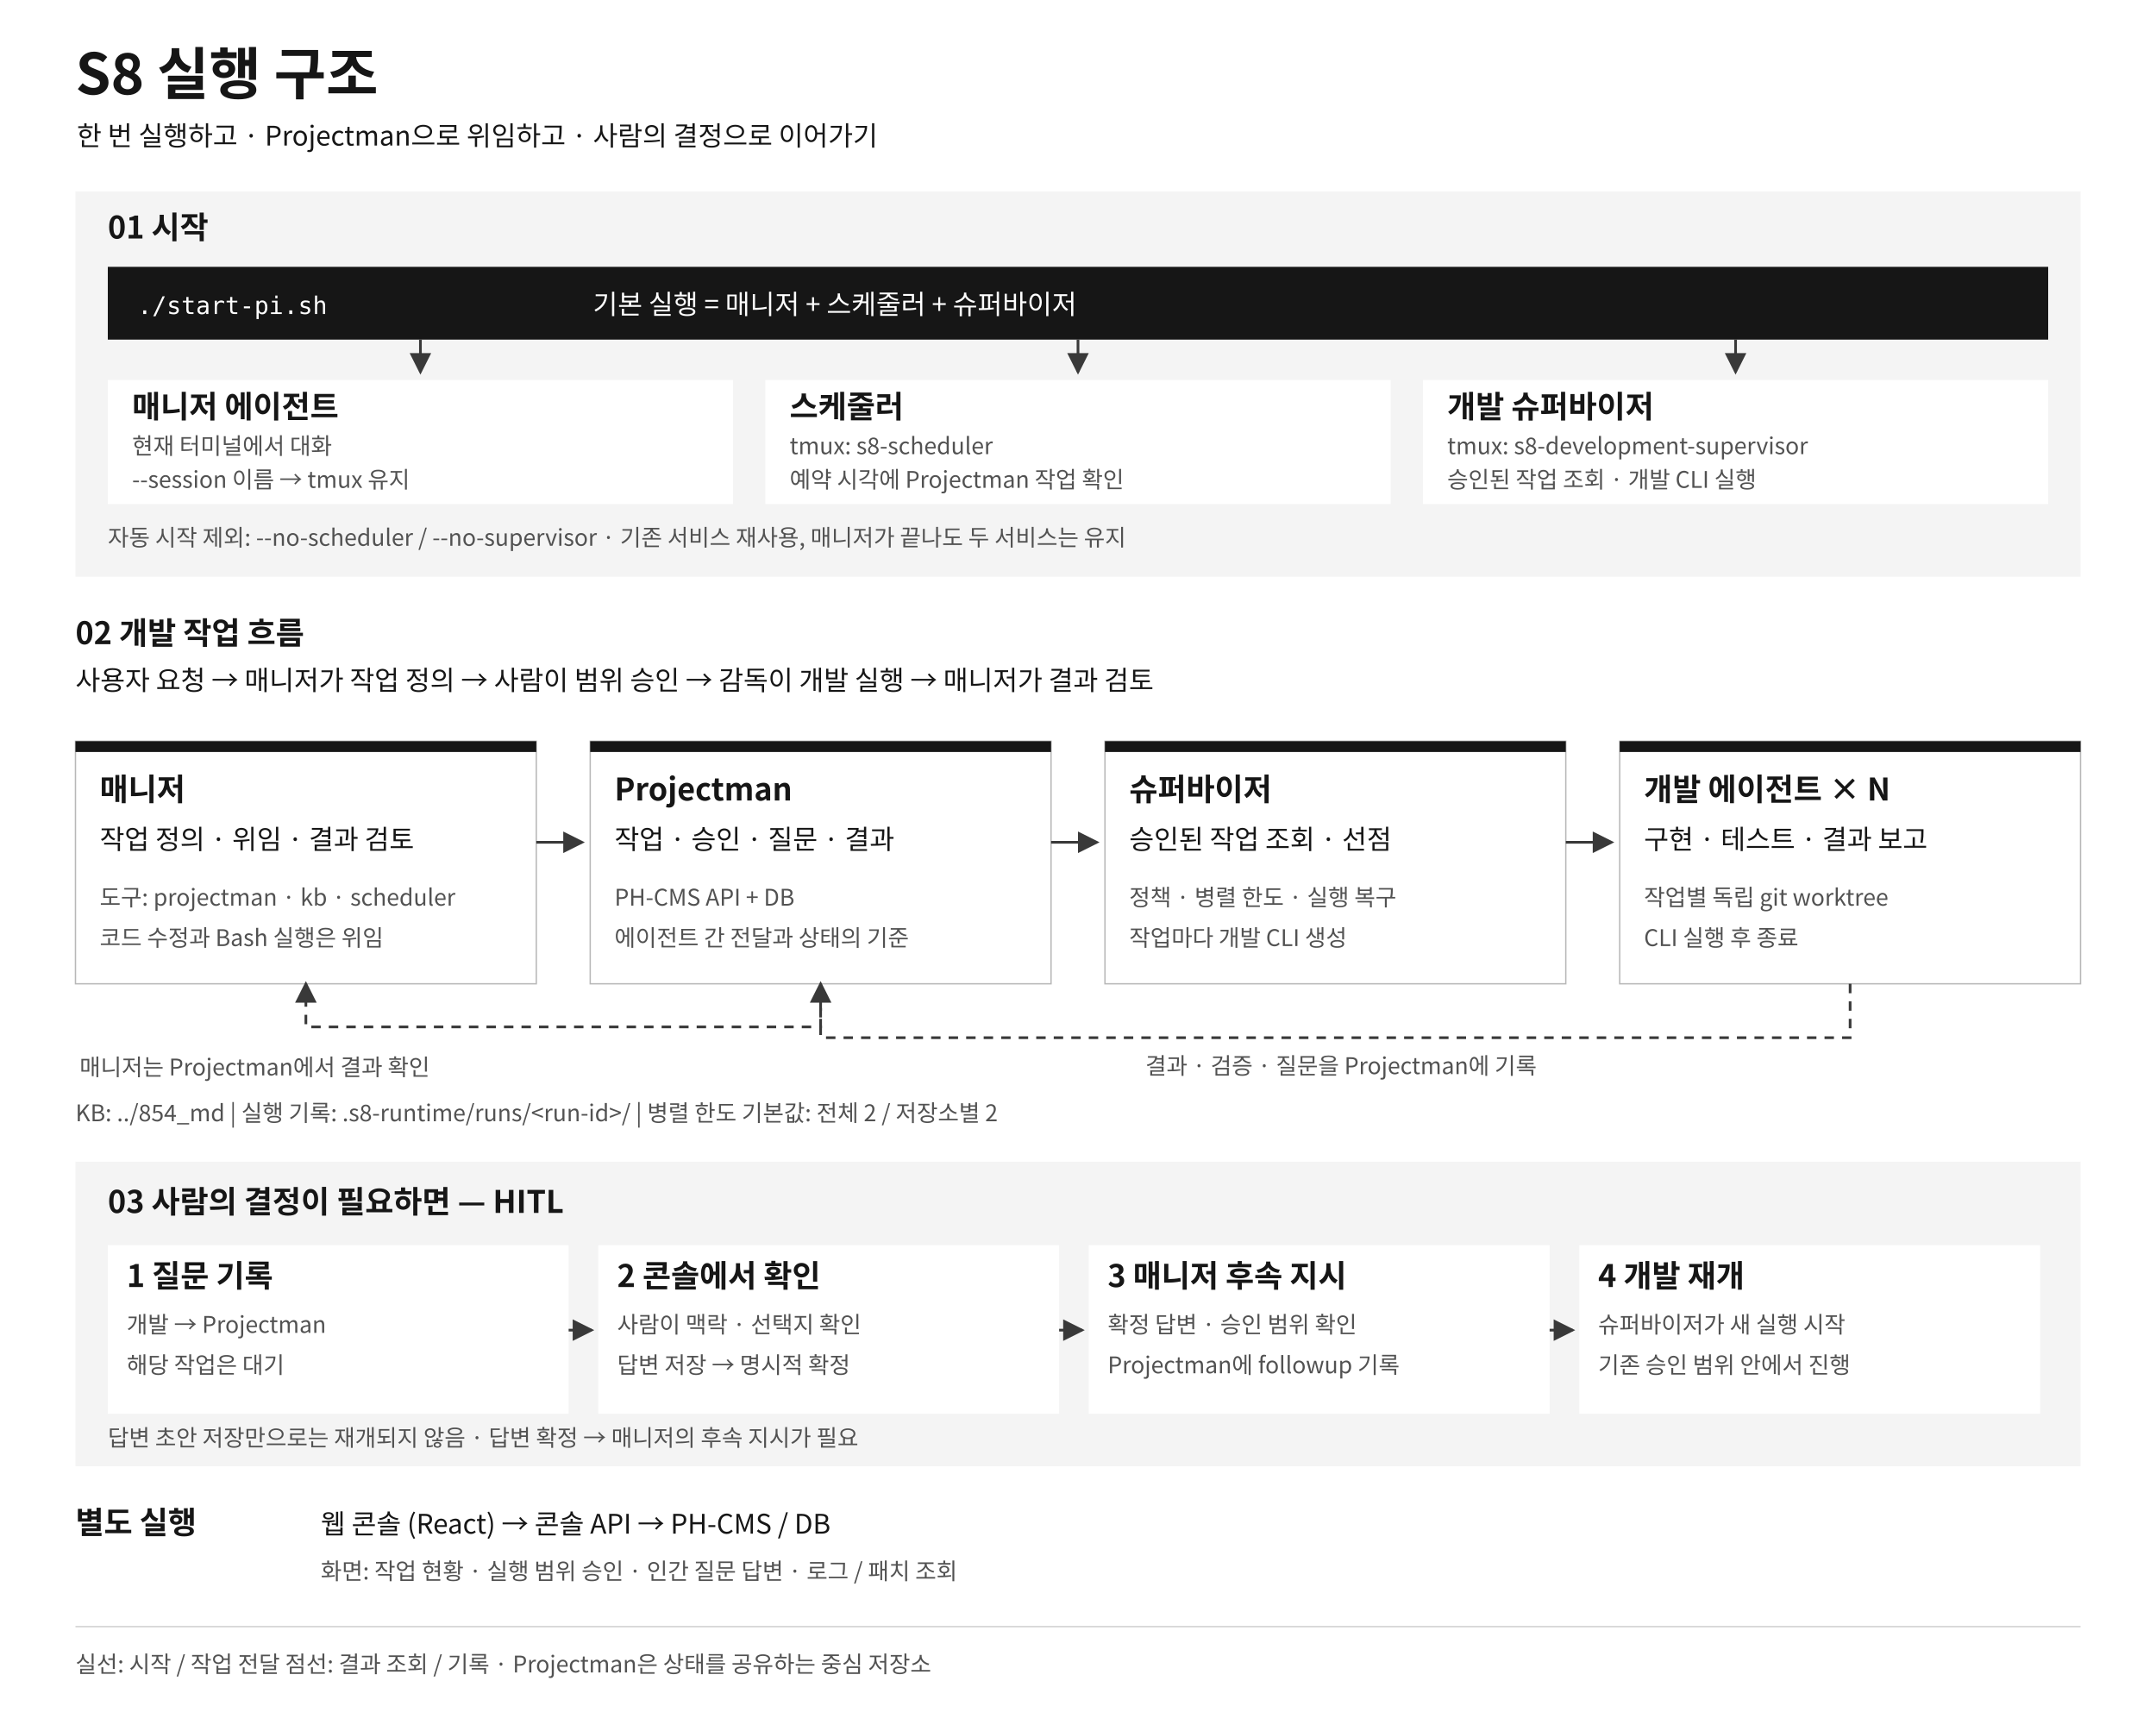
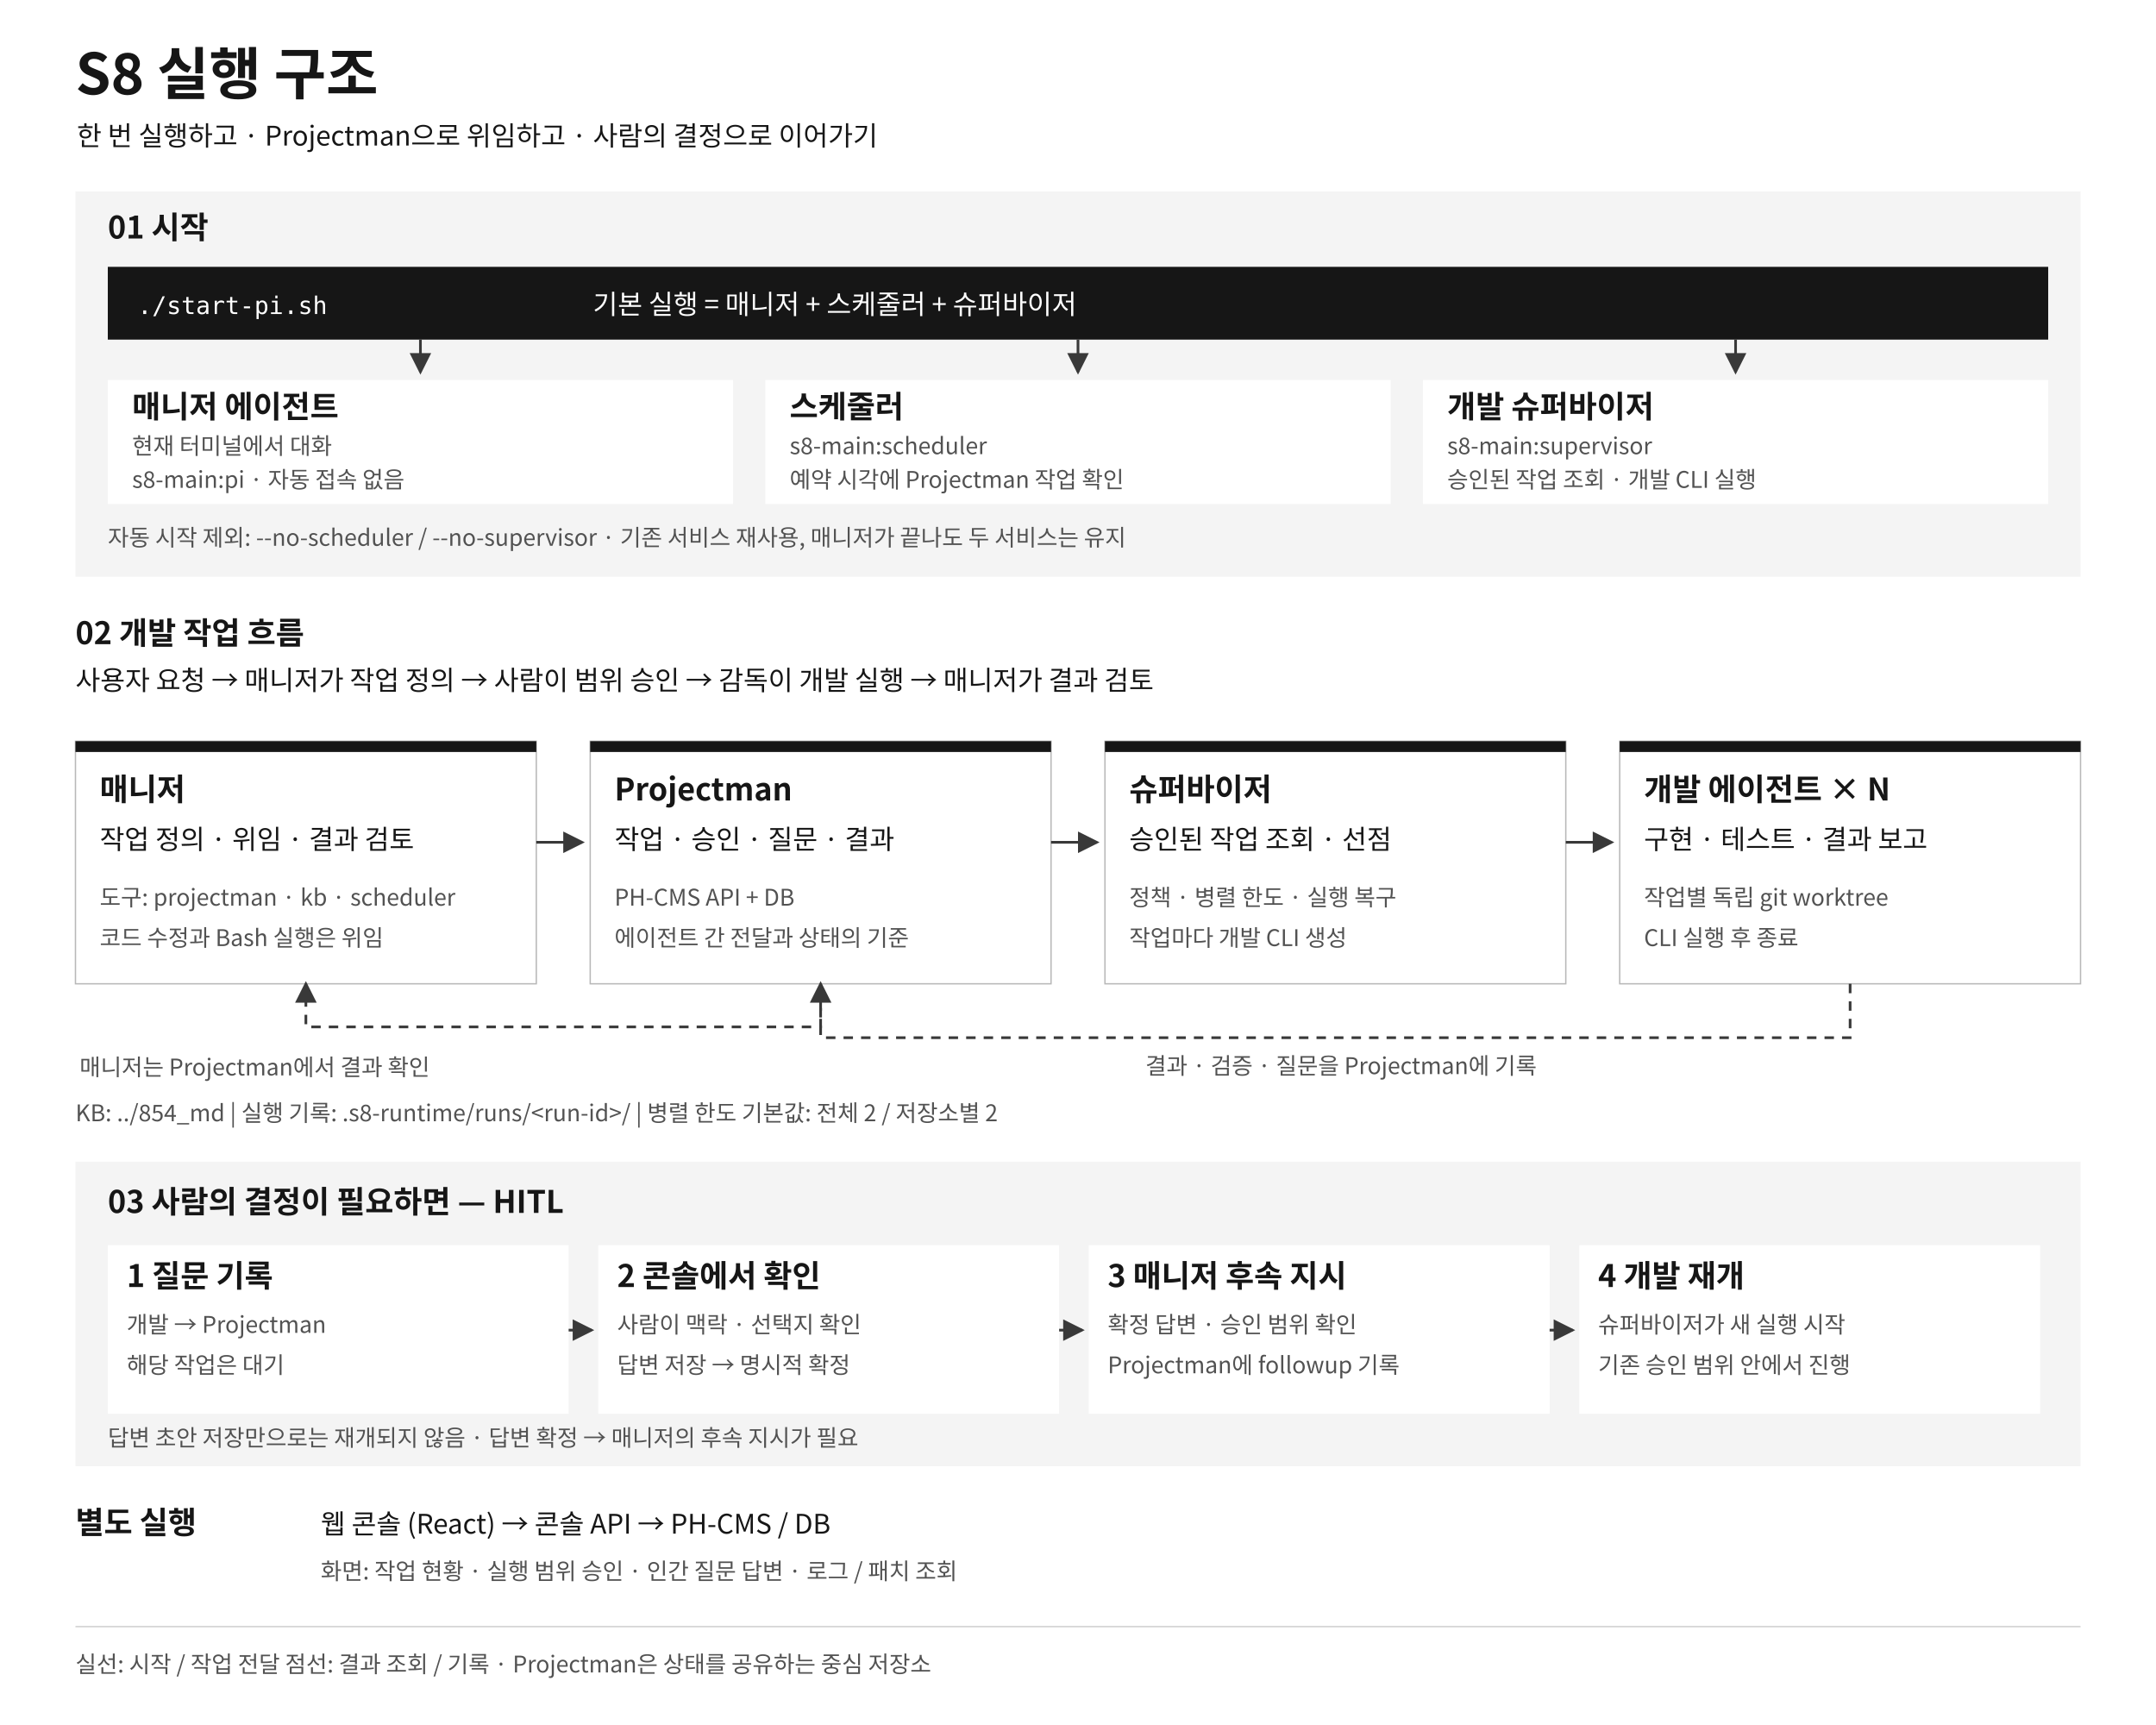
<svg xmlns="http://www.w3.org/2000/svg" width="1600" height="1280" viewBox="0 0 1600 1280" role="img" aria-labelledby="title desc">
  <defs>
    <marker id="arrow" markerWidth="8" markerHeight="8" refX="7" refY="4" orient="auto-start-reverse">
      <path d="M0 0 L8 4 L0 8Z" fill="#393939" />
    </marker>
  </defs>
  <style>text{font-family:'Noto Sans CJK KR',sans-serif;fill:#161616}.title{font-size:42px;font-weight:700}.heading{font-size:23px;font-weight:700}.body{font-size:20px}.small{font-size:17px;fill:#525252}.mono{font-family:'DejaVu Sans Mono',monospace;font-size:18px}.white{fill:#fff}.rule{stroke:#d0d0d0;stroke-width:1}.arrow{fill:none;stroke:#393939;stroke-width:2;marker-end:url(#arrow)}.dash{stroke-dasharray:7 6}</style>
  <rect width="1600" height="1280" fill="#fff" />
  <text x="56" y="70" class="title">S8 실행 구조</text>
  <text x="57" y="108" class="body">한 번 실행하고 · Projectman으로 위임하고 · 사람의 결정으로 이어가기</text>
  <rect x="56" y="142" width="1488" height="286" fill="#f4f4f4" stroke="none" />
  <text x="80" y="177" class="heading">01  시작</text>
  <rect x="80" y="198" width="1440" height="54" fill="#161616" stroke="none" />
  <text x="102" y="233" class="mono white">./start-pi.sh</text>
  <text x="440" y="233" class="body white">기본 실행 = 매니저 + 스케줄러 + 슈퍼바이저</text>
  <path d="M312 252 V276" class="arrow" />
  <path d="M800 252 V276" class="arrow" />
  <path d="M1288 252 V276" class="arrow" />
  <rect x="80" y="282" width="464" height="92" fill="#fff" stroke="none" />
  <text x="98" y="310" class="heading">매니저 에이전트</text>
  <text x="98" y="337" class="small">현재 터미널에서 대화</text>
-   <text x="98" y="362" class="small">--session 이름 → tmux 유지</text>
+   <text x="98" y="362" class="small">s8-main:pi · 자동 접속 없음</text>
  <rect x="568" y="282" width="464" height="92" fill="#fff" stroke="none" />
  <text x="586" y="310" class="heading">스케줄러</text>
-   <text x="586" y="337" class="small">tmux: s8-scheduler</text>
+   <text x="586" y="337" class="small">s8-main:scheduler</text>
  <text x="586" y="362" class="small">예약 시각에 Projectman 작업 확인</text>
  <rect x="1056" y="282" width="464" height="92" fill="#fff" stroke="none" />
  <text x="1074" y="310" class="heading">개발 슈퍼바이저</text>
-   <text x="1074" y="337" class="small">tmux: s8-development-supervisor</text>
+   <text x="1074" y="337" class="small">s8-main:supervisor</text>
  <text x="1074" y="362" class="small">승인된 작업 조회 · 개발 CLI 실행</text>
  <text x="80" y="405" class="small">자동 시작 제외: --no-scheduler / --no-supervisor   ·   기존 서비스 재사용, 매니저가 끝나도 두 서비스는 유지</text>
  <text x="56" y="478" class="heading">02  개발 작업 흐름</text>
  <text x="56" y="512" class="body">사용자 요청 → 매니저가 작업 정의 → 사람이 범위 승인 → 감독이 개발 실행 → 매니저가 결과 검토</text>
  <rect x="56" y="550" width="342" height="180" fill="#fff" stroke="#b8b8b8" />
  <rect x="56" y="550" width="342" height="8" fill="#161616" stroke="none" />
  <text x="74" y="594" class="heading">매니저</text>
  <text x="74" y="630" class="body">작업 정의 · 위임 · 결과 검토</text>
  <text x="74" y="672" class="small">도구: projectman · kb · scheduler</text>
  <text x="74" y="702" class="small">코드 수정과 Bash 실행은 위임</text>
  <rect x="438" y="550" width="342" height="180" fill="#fff" stroke="#b8b8b8" />
  <rect x="438" y="550" width="342" height="8" fill="#161616" stroke="none" />
  <text x="456" y="594" class="heading">Projectman</text>
  <text x="456" y="630" class="body">작업 · 승인 · 질문 · 결과</text>
  <text x="456" y="672" class="small">PH-CMS API + DB</text>
  <text x="456" y="702" class="small">에이전트 간 전달과 상태의 기준</text>
  <rect x="820" y="550" width="342" height="180" fill="#fff" stroke="#b8b8b8" />
  <rect x="820" y="550" width="342" height="8" fill="#161616" stroke="none" />
  <text x="838" y="594" class="heading">슈퍼바이저</text>
  <text x="838" y="630" class="body">승인된 작업 조회 · 선점</text>
  <text x="838" y="672" class="small">정책 · 병렬 한도 · 실행 복구</text>
  <text x="838" y="702" class="small">작업마다 개발 CLI 생성</text>
  <rect x="1202" y="550" width="342" height="180" fill="#fff" stroke="#b8b8b8" />
  <rect x="1202" y="550" width="342" height="8" fill="#161616" stroke="none" />
  <text x="1220" y="594" class="heading">개발 에이전트 × N</text>
  <text x="1220" y="630" class="body">구현 · 테스트 · 결과 보고</text>
  <text x="1220" y="672" class="small">작업별 독립 git worktree</text>
  <text x="1220" y="702" class="small">CLI 실행 후 종료</text>
  <path d="M398 625 H432" class="arrow" />
  <path d="M780 625 H814" class="arrow" />
  <path d="M1162 625 H1196" class="arrow" />
  <path d="M1373 730 V770 H609 V730" class="arrow dash" />
  <text x="850" y="797" class="small">결과 · 검증 · 질문을 Projectman에 기록</text>
  <path d="M609 730 V762 H227 V730" class="arrow dash" />
  <text x="59" y="798" class="small">매니저는 Projectman에서 결과 확인</text>
  <text x="56" y="832" class="small">KB: ../854_md   |   실행 기록: .s8-runtime/runs/&lt;run-id&gt;/   |   병렬 한도 기본값: 전체 2 / 저장소별 2</text>
  <rect x="56" y="862" width="1488" height="226" fill="#f4f4f4" stroke="none" />
  <text x="80" y="900" class="heading">03  사람의 결정이 필요하면 — HITL</text>
  <rect x="80" y="924" width="342" height="125" fill="#fff" stroke="none" />
  <text x="94" y="955" class="heading">1  질문 기록</text>
  <text x="94" y="989" class="small">개발 → Projectman</text>
  <text x="94" y="1019" class="small">해당 작업은 대기</text>
  <path d="M422 987 H439" class="arrow" />
  <rect x="444" y="924" width="342" height="125" fill="#fff" stroke="none" />
  <text x="458" y="955" class="heading">2  콘솔에서 확인</text>
  <text x="458" y="989" class="small">사람이 맥락 · 선택지 확인</text>
  <text x="458" y="1019" class="small">답변 저장 → 명시적 확정</text>
  <path d="M786 987 H803" class="arrow" />
  <rect x="808" y="924" width="342" height="125" fill="#fff" stroke="none" />
  <text x="822" y="955" class="heading">3  매니저 후속 지시</text>
  <text x="822" y="989" class="small">확정 답변 · 승인 범위 확인</text>
  <text x="822" y="1019" class="small">Projectman에 followup 기록</text>
  <path d="M1150 987 H1167" class="arrow" />
  <rect x="1172" y="924" width="342" height="125" fill="#fff" stroke="none" />
  <text x="1186" y="955" class="heading">4  개발 재개</text>
  <text x="1186" y="989" class="small">슈퍼바이저가 새 실행 시작</text>
  <text x="1186" y="1019" class="small">기존 승인 범위 안에서 진행</text>
  <text x="80" y="1073" class="small">답변 초안 저장만으로는 재개되지 않음 · 답변 확정 → 매니저의 후속 지시가 필요</text>
  <text x="56" y="1138" class="heading">별도 실행</text>
  <text x="238" y="1138" class="body">웹 콘솔 (React) → 콘솔 API → PH-CMS / DB</text>
  <text x="238" y="1172" class="small">화면: 작업 현황 · 실행 범위 승인 · 인간 질문 답변 · 로그 / 패치 조회</text>
  <line x1="56" y1="1207" x2="1544" y2="1207" class="rule" />
  <text x="56" y="1241" class="small">실선: 시작 / 작업 전달     점선: 결과 조회 / 기록     ·     Projectman은 상태를 공유하는 중심 저장소</text>
</svg>
